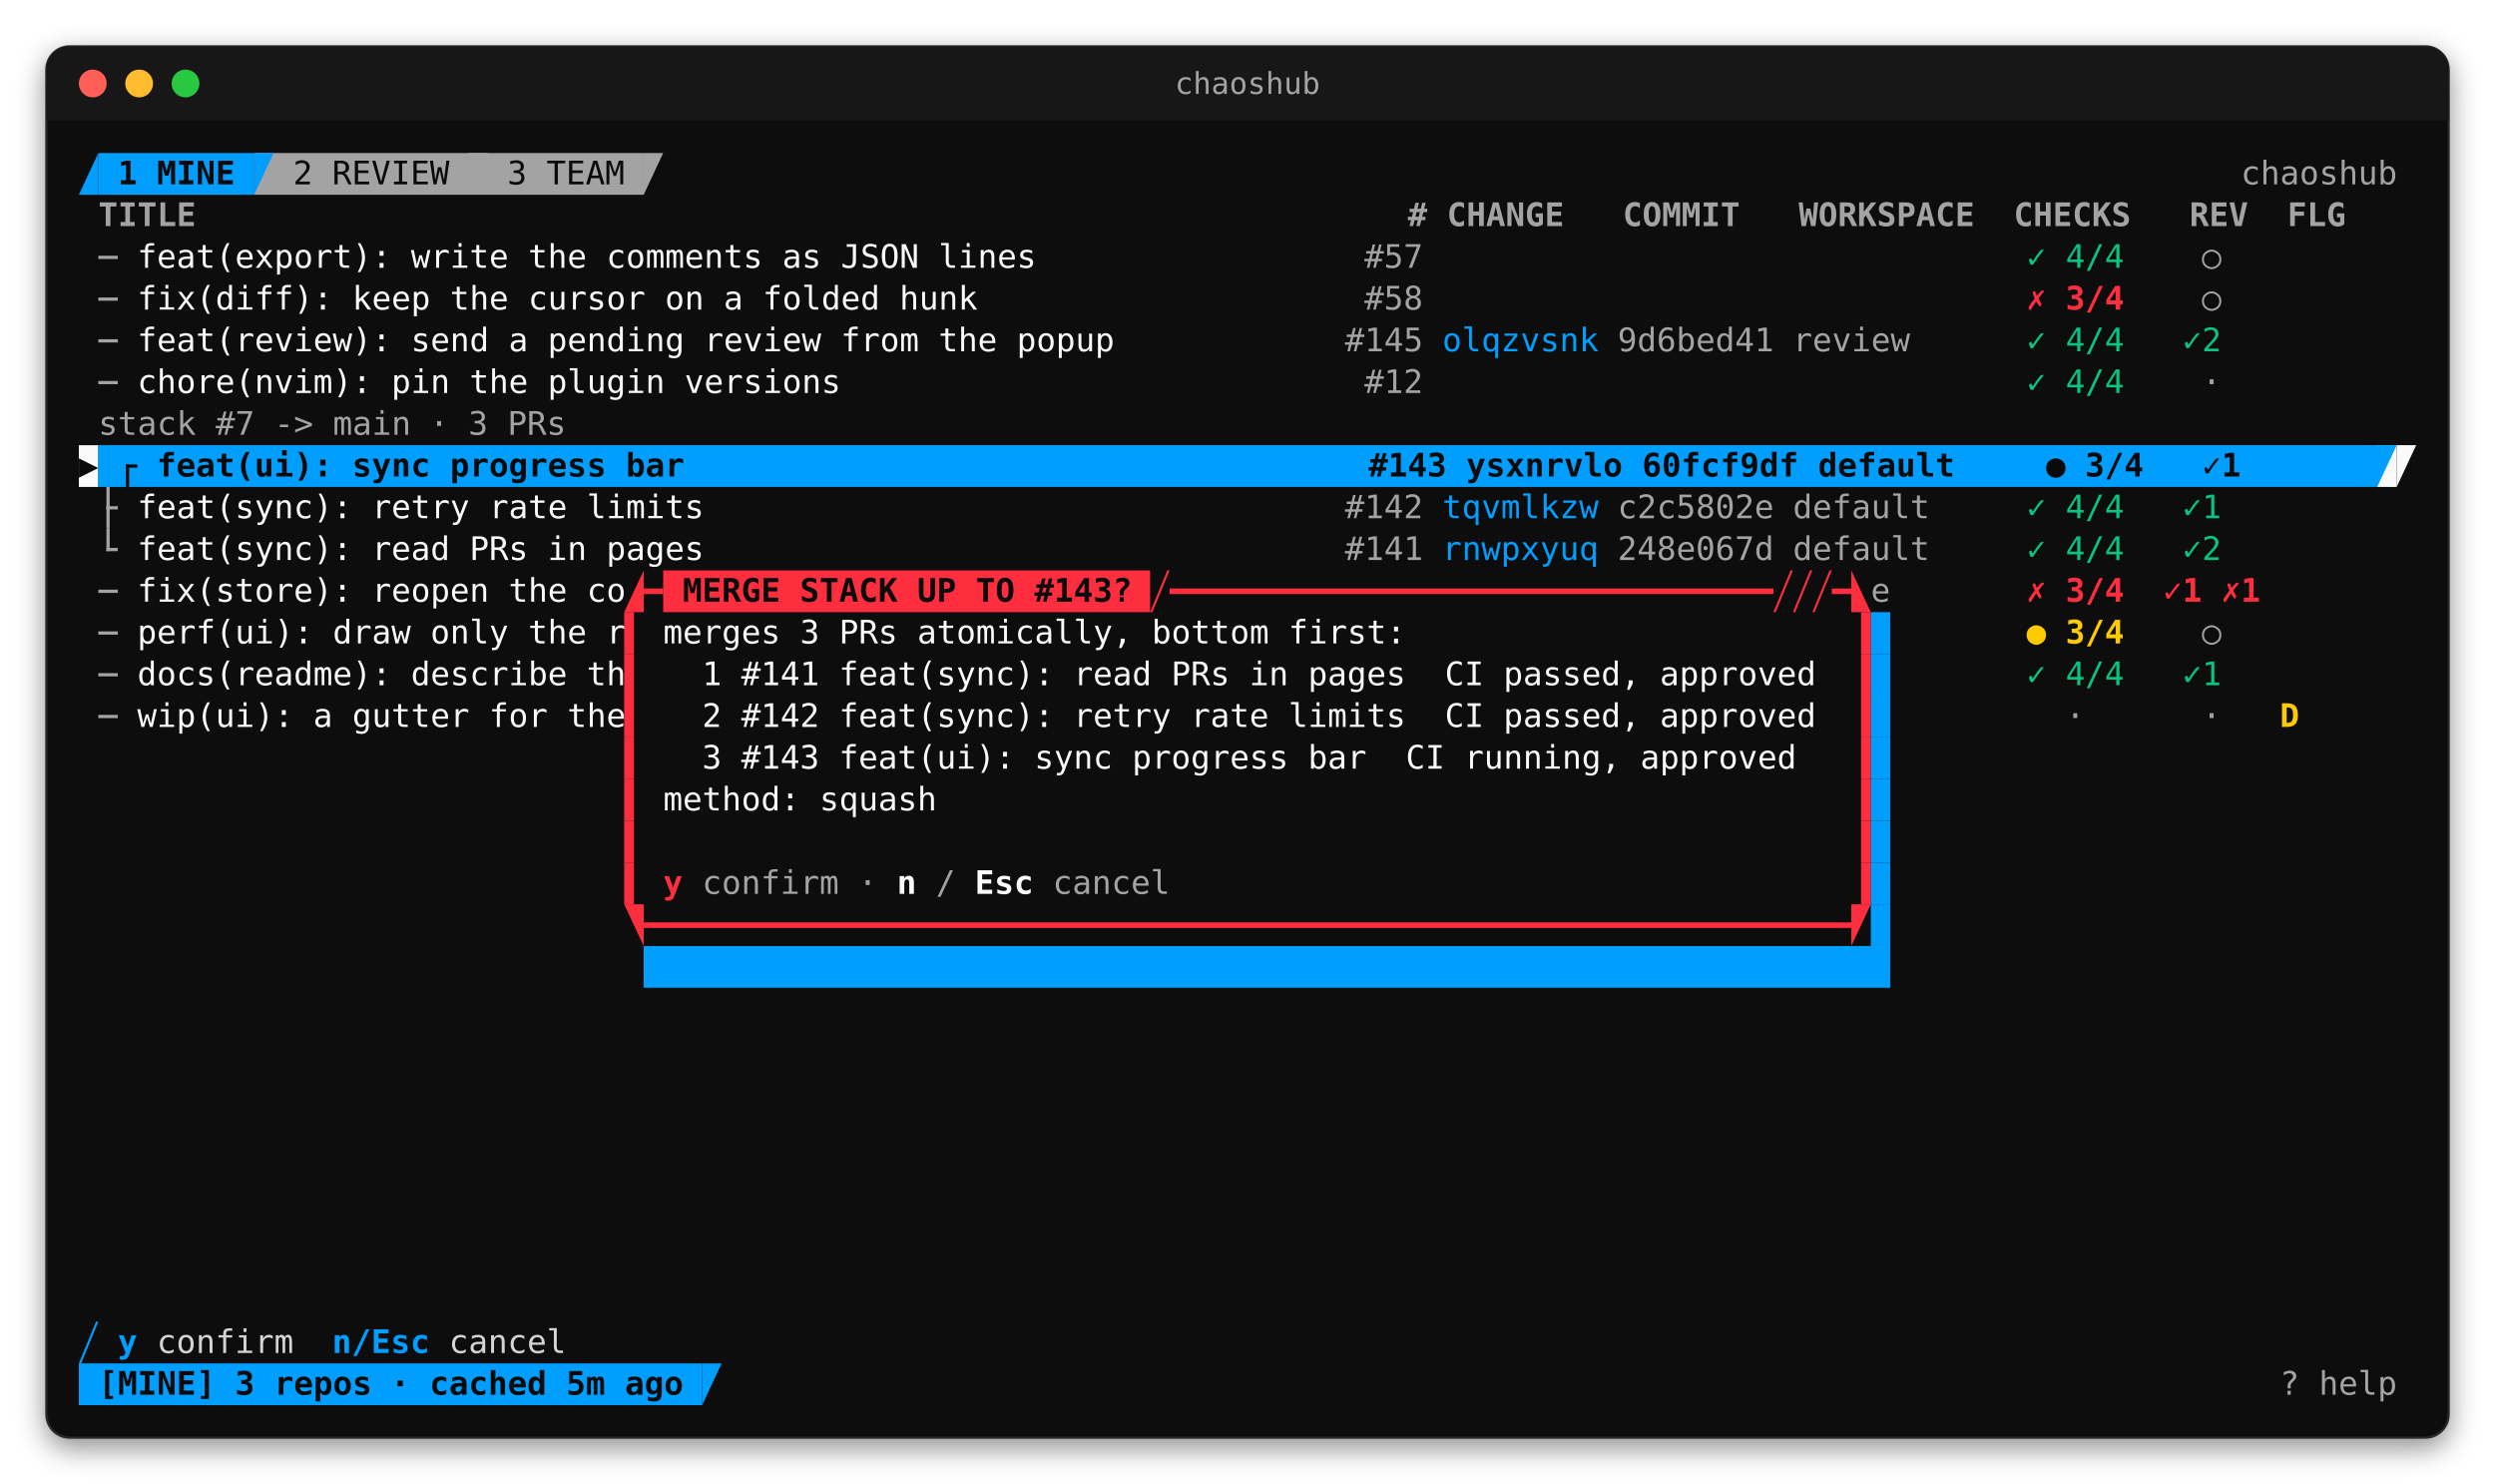
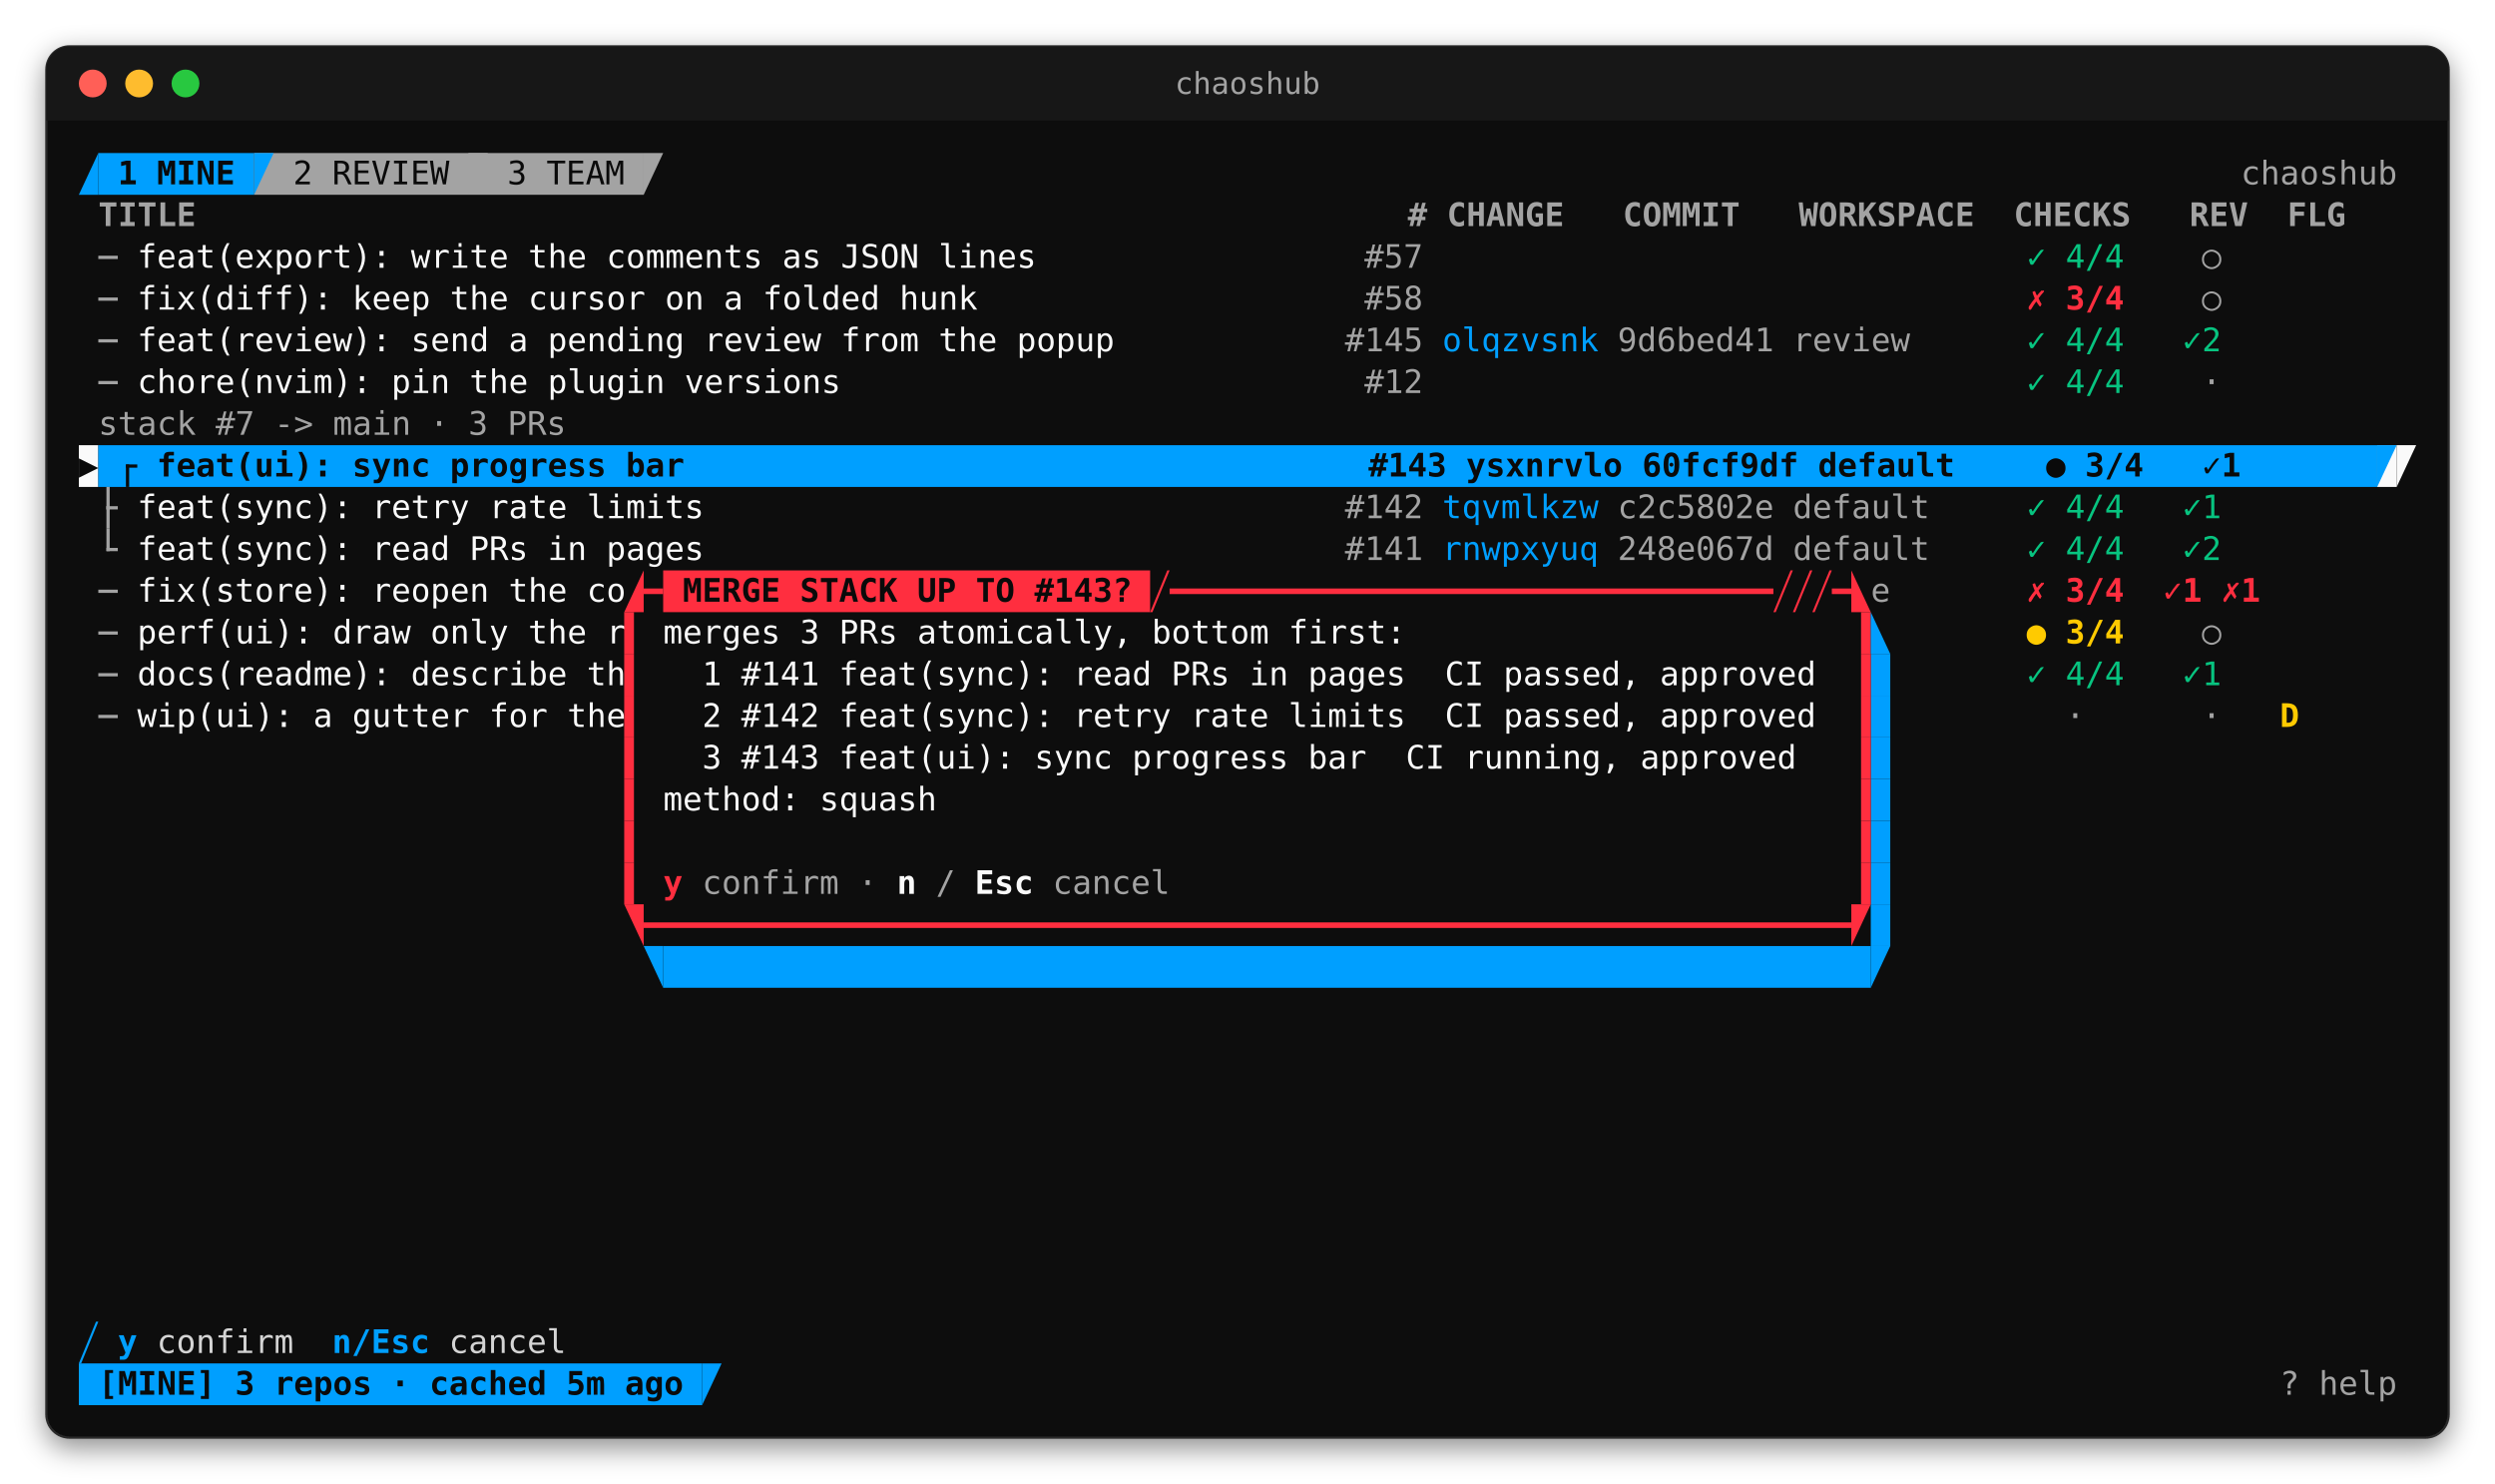
<svg xmlns="http://www.w3.org/2000/svg" width="1076" height="640" viewBox="0 0 1076.0 640.0">
  <defs>
    <filter id="shadow" x="-5%" y="-5%" width="110%" height="115%">
      <feDropShadow dx="0" dy="4" stdDeviation="6" flood-color="#000" flood-opacity="0.45" />
    </filter>
    <clipPath id="window">
      <rect x="20" y="20" width="1036.0" height="600.0" rx="10" />
    </clipPath>
  </defs>
  <rect x="20" y="20" width="1036.0" height="600.0" rx="10" fill="#0a0a0a" stroke="#2a2a2a" filter="url(#shadow)" />
  <g clip-path="url(#window)">
    <rect x="20" y="20" width="1036.0" height="32" fill="#171717" />
  </g>
  <circle cx="40.0" cy="36.0" r="6" fill="#ff5f57" />
  <circle cx="60.0" cy="36.0" r="6" fill="#febc2e" />
  <circle cx="80.0" cy="36.0" r="6" fill="#28c840" />
  <text x="538.0" y="40.5" fill="#a3a3a3" font-family="ui-monospace, SFMono-Regular, Menlo, Consolas, 'DejaVu Sans Mono', 'Liberation Mono', 'Noto Sans Mono', monospace" font-size="13" text-anchor="middle">chaoshub</text>
  <g transform="translate(34.0 66.0)" font-family="ui-monospace, SFMono-Regular, Menlo, Consolas, 'DejaVu Sans Mono', 'Liberation Mono', 'Noto Sans Mono', monospace" font-size="14">
    <rect x="8.4" y="0.0" width="67.2" height="18" fill="#009fff" />
    <rect x="75.6" y="0.0" width="168.0" height="18" fill="#a3a3a3" />
    <rect x="0.0" y="126.0" width="8.4" height="18" fill="#fafafa" />
    <rect x="8.4" y="126.0" width="982.8" height="18" fill="#009fff" />
    <rect x="991.2" y="126.0" width="8.4" height="18" fill="#fafafa" />
    <rect x="252.0" y="180.0" width="210.0" height="18" fill="#ff2e3f" />
-     <rect x="772.8" y="198.0" width="8.4" height="18" fill="#009fff" />
    <rect x="772.8" y="216.0" width="8.4" height="18" fill="#009fff" />
    <rect x="772.8" y="234.0" width="8.4" height="18" fill="#009fff" />
    <rect x="772.8" y="252.0" width="8.4" height="18" fill="#009fff" />
    <rect x="772.8" y="270.0" width="8.4" height="18" fill="#009fff" />
    <rect x="772.8" y="288.0" width="8.4" height="18" fill="#009fff" />
    <rect x="772.8" y="306.0" width="8.4" height="18" fill="#009fff" />
    <rect x="772.8" y="324.0" width="8.4" height="18" fill="#009fff" />
-     <rect x="243.6" y="342.0" width="537.6" height="18" fill="#009fff" />
+     <rect x="252.0" y="342.0" width="520.8" height="18" fill="#009fff" />
    <rect x="0.0" y="522.0" width="268.8" height="18" fill="#009fff" />
    <polygon points="8.4,0.0 8.4,18.0 0.0,18.0" fill="#009fff" />
    <text x="16.8" y="13.5" textLength="50.4" lengthAdjust="spacingAndGlyphs" xml:space="preserve" fill="#0a0a0a" font-weight="bold">1 MINE</text>
    <polygon points="75.6,0.0 84.0,0.0 75.6,18.0" fill="#009fff" />
    <text x="92.4" y="13.5" textLength="67.2" lengthAdjust="spacingAndGlyphs" xml:space="preserve" fill="#0a0a0a">2 REVIEW</text>
    <polygon points="168.0,0.0 176.4,0.0 168.0,18.0" fill="#a3a3a3" />
    <text x="184.8" y="13.5" textLength="50.4" lengthAdjust="spacingAndGlyphs" xml:space="preserve" fill="#0a0a0a">3 TEAM</text>
    <polygon points="243.6,0.0 252.0,0.0 243.6,18.0" fill="#a3a3a3" />
    <text x="932.4" y="13.5" textLength="67.2" lengthAdjust="spacingAndGlyphs" xml:space="preserve" fill="#a3a3a3">chaoshub</text>
    <text x="8.4" y="31.5" textLength="966.0" lengthAdjust="spacingAndGlyphs" xml:space="preserve" fill="#a3a3a3" font-weight="bold">TITLE                                                              # CHANGE   COMMIT   WORKSPACE  CHECKS   REV  FLG</text>
    <rect x="8.40" y="44.30" width="8.40" height="1.4" fill="#a3a3a3" />
    <text x="25.2" y="49.5" textLength="386.4" lengthAdjust="spacingAndGlyphs" xml:space="preserve" fill="#fafafa">feat(export): write the comments as JSON lines</text>
    <text x="554.4" y="49.5" textLength="25.2" lengthAdjust="spacingAndGlyphs" xml:space="preserve" fill="#a3a3a3">#57</text>
    <text x="844.2" y="49.5" text-anchor="middle" fill="#07c480">✓</text>
    <text x="856.8" y="49.5" textLength="25.2" lengthAdjust="spacingAndGlyphs" xml:space="preserve" fill="#07c480">4/4</text>
    <text x="919.8" y="49.5" text-anchor="middle" fill="#a3a3a3">○</text>
    <rect x="8.40" y="62.30" width="8.40" height="1.4" fill="#a3a3a3" />
    <text x="25.2" y="67.5" textLength="361.2" lengthAdjust="spacingAndGlyphs" xml:space="preserve" fill="#fafafa">fix(diff): keep the cursor on a folded hunk</text>
    <text x="554.4" y="67.5" textLength="25.2" lengthAdjust="spacingAndGlyphs" xml:space="preserve" fill="#a3a3a3">#58</text>
    <text x="844.2" y="67.5" text-anchor="middle" fill="#ff2e3f" font-weight="bold">✗</text>
    <text x="856.8" y="67.5" textLength="25.2" lengthAdjust="spacingAndGlyphs" xml:space="preserve" fill="#ff2e3f" font-weight="bold">3/4</text>
    <text x="919.8" y="67.5" text-anchor="middle" fill="#a3a3a3">○</text>
    <rect x="8.40" y="80.30" width="8.40" height="1.4" fill="#a3a3a3" />
    <text x="25.2" y="85.5" textLength="420.0" lengthAdjust="spacingAndGlyphs" xml:space="preserve" fill="#fafafa">feat(review): send a pending review from the popup</text>
    <text x="546.0" y="85.5" textLength="33.6" lengthAdjust="spacingAndGlyphs" xml:space="preserve" fill="#a3a3a3">#145</text>
    <text x="588.0" y="85.5" textLength="67.2" lengthAdjust="spacingAndGlyphs" xml:space="preserve" fill="#009fff">olqzvsnk</text>
    <text x="663.6" y="85.5" textLength="67.2" lengthAdjust="spacingAndGlyphs" xml:space="preserve" fill="#a3a3a3">9d6bed41</text>
    <text x="739.2" y="85.5" textLength="50.4" lengthAdjust="spacingAndGlyphs" xml:space="preserve" fill="#a3a3a3">review</text>
    <text x="844.2" y="85.5" text-anchor="middle" fill="#07c480">✓</text>
    <text x="856.8" y="85.5" textLength="25.2" lengthAdjust="spacingAndGlyphs" xml:space="preserve" fill="#07c480">4/4</text>
    <text x="911.4" y="85.5" text-anchor="middle" fill="#07c480">✓</text>
    <text x="915.6" y="85.5" textLength="8.4" lengthAdjust="spacingAndGlyphs" xml:space="preserve" fill="#07c480">2</text>
    <rect x="8.40" y="98.30" width="8.40" height="1.4" fill="#a3a3a3" />
    <text x="25.2" y="103.5" textLength="302.4" lengthAdjust="spacingAndGlyphs" xml:space="preserve" fill="#fafafa">chore(nvim): pin the plugin versions</text>
    <text x="554.4" y="103.5" textLength="25.2" lengthAdjust="spacingAndGlyphs" xml:space="preserve" fill="#a3a3a3">#12</text>
    <text x="844.2" y="103.5" text-anchor="middle" fill="#07c480">✓</text>
    <text x="856.8" y="103.5" textLength="25.2" lengthAdjust="spacingAndGlyphs" xml:space="preserve" fill="#07c480">4/4</text>
    <text x="919.8" y="103.5" text-anchor="middle" fill="#a3a3a3">·</text>
    <text x="8.4" y="121.5" textLength="134.4" lengthAdjust="spacingAndGlyphs" xml:space="preserve" fill="#a3a3a3">stack #7 -&gt; main</text>
    <text x="155.4" y="121.5" text-anchor="middle" fill="#a3a3a3">·</text>
    <text x="168.0" y="121.5" textLength="42.0" lengthAdjust="spacingAndGlyphs" xml:space="preserve" fill="#a3a3a3">3 PRs</text>
    <text x="4.2" y="139.5" text-anchor="middle" fill="#0a0a0a" font-weight="bold">▶</text>
    <rect x="20.30" y="134.30" width="4.90" height="1.40" fill="#0a0a0a" />
    <rect x="20.30" y="134.30" width="1.40" height="9.70" fill="#0a0a0a" />
    <text x="33.6" y="139.5" textLength="772.8" lengthAdjust="spacingAndGlyphs" xml:space="preserve" fill="#0a0a0a" font-weight="bold">feat(ui): sync progress bar                                   #143 ysxnrvlo 60fcf9df default</text>
    <text x="852.6" y="139.5" text-anchor="middle" fill="#0a0a0a" font-weight="bold">●</text>
    <text x="865.2" y="139.5" textLength="25.2" lengthAdjust="spacingAndGlyphs" xml:space="preserve" fill="#0a0a0a" font-weight="bold">3/4</text>
    <text x="919.8" y="139.5" text-anchor="middle" fill="#0a0a0a" font-weight="bold">✓</text>
    <text x="924.0" y="139.5" textLength="8.4" lengthAdjust="spacingAndGlyphs" xml:space="preserve" fill="#0a0a0a" font-weight="bold">1</text>
    <polygon points="991.2,126.0 999.6,126.0 991.2,144.0" fill="#009fff" />
    <polygon points="999.6,126.0 1008.0,126.0 999.6,144.0" fill="#fafafa" />
    <rect x="11.90" y="152.30" width="4.90" height="1.40" fill="#a3a3a3" />
    <rect x="11.90" y="144.00" width="1.40" height="9.70" fill="#a3a3a3" />
    <rect x="11.90" y="152.30" width="1.40" height="9.70" fill="#a3a3a3" />
    <text x="25.2" y="157.5" textLength="243.6" lengthAdjust="spacingAndGlyphs" xml:space="preserve" fill="#fafafa">feat(sync): retry rate limits</text>
    <text x="546.0" y="157.5" textLength="33.6" lengthAdjust="spacingAndGlyphs" xml:space="preserve" fill="#a3a3a3">#142</text>
    <text x="588.0" y="157.5" textLength="67.2" lengthAdjust="spacingAndGlyphs" xml:space="preserve" fill="#009fff">tqvmlkzw</text>
    <text x="663.6" y="157.5" textLength="67.2" lengthAdjust="spacingAndGlyphs" xml:space="preserve" fill="#a3a3a3">c2c5802e</text>
    <text x="739.2" y="157.5" textLength="58.8" lengthAdjust="spacingAndGlyphs" xml:space="preserve" fill="#a3a3a3">default</text>
    <text x="844.2" y="157.5" text-anchor="middle" fill="#07c480">✓</text>
    <text x="856.8" y="157.5" textLength="25.2" lengthAdjust="spacingAndGlyphs" xml:space="preserve" fill="#07c480">4/4</text>
    <text x="911.4" y="157.5" text-anchor="middle" fill="#07c480">✓</text>
    <text x="915.6" y="157.5" textLength="8.4" lengthAdjust="spacingAndGlyphs" xml:space="preserve" fill="#07c480">1</text>
    <rect x="11.90" y="170.30" width="4.90" height="1.40" fill="#a3a3a3" />
    <rect x="11.90" y="162.00" width="1.40" height="9.70" fill="#a3a3a3" />
    <text x="25.2" y="175.5" textLength="243.6" lengthAdjust="spacingAndGlyphs" xml:space="preserve" fill="#fafafa">feat(sync): read PRs in pages</text>
    <text x="546.0" y="175.5" textLength="33.6" lengthAdjust="spacingAndGlyphs" xml:space="preserve" fill="#a3a3a3">#141</text>
    <text x="588.0" y="175.5" textLength="67.2" lengthAdjust="spacingAndGlyphs" xml:space="preserve" fill="#009fff">rnwpxyuq</text>
    <text x="663.6" y="175.5" textLength="67.2" lengthAdjust="spacingAndGlyphs" xml:space="preserve" fill="#a3a3a3">248e067d</text>
    <text x="739.2" y="175.5" textLength="58.8" lengthAdjust="spacingAndGlyphs" xml:space="preserve" fill="#a3a3a3">default</text>
    <text x="844.2" y="175.5" text-anchor="middle" fill="#07c480">✓</text>
    <text x="856.8" y="175.5" textLength="25.2" lengthAdjust="spacingAndGlyphs" xml:space="preserve" fill="#07c480">4/4</text>
    <text x="911.4" y="175.5" text-anchor="middle" fill="#07c480">✓</text>
    <text x="915.6" y="175.5" textLength="8.4" lengthAdjust="spacingAndGlyphs" xml:space="preserve" fill="#07c480">2</text>
    <rect x="8.40" y="188.30" width="8.40" height="1.4" fill="#a3a3a3" />
    <text x="25.2" y="193.5" textLength="210.0" lengthAdjust="spacingAndGlyphs" xml:space="preserve" fill="#fafafa">fix(store): reopen the co</text>
    <polygon points="243.6,180.0 243.6,198.0 235.2,198.0" fill="#ff2e3f" />
    <rect x="243.60" y="187.80" width="8.40" height="2.4" fill="#ff2e3f" />
    <text x="260.4" y="193.5" textLength="193.2" lengthAdjust="spacingAndGlyphs" xml:space="preserve" fill="#0a0a0a" font-weight="bold">MERGE STACK UP TO #143?</text>
    <polygon points="469.4,180.0 470.4,180.0 463.0,198.0 462.0,198.0" fill="#ff2e3f" />
    <rect x="470.40" y="187.80" width="260.40" height="2.4" fill="#ff2e3f" />
    <polygon points="738.2,180.0 739.2,180.0 731.8,198.0 730.8,198.0" fill="#ff2e3f" />
    <polygon points="746.6,180.0 747.6,180.0 740.2,198.0 739.2,198.0" fill="#ff2e3f" />
    <polygon points="755.0,180.0 756.0,180.0 748.6,198.0 747.6,198.0" fill="#ff2e3f" />
    <rect x="756.00" y="187.80" width="8.40" height="2.4" fill="#ff2e3f" />
    <polygon points="764.4,180.0 772.8,198.0 764.4,198.0" fill="#ff2e3f" />
    <text x="772.8" y="193.5" textLength="8.4" lengthAdjust="spacingAndGlyphs" xml:space="preserve" fill="#a3a3a3">e</text>
    <text x="844.2" y="193.5" text-anchor="middle" fill="#ff2e3f" font-weight="bold">✗</text>
    <text x="856.8" y="193.5" textLength="25.2" lengthAdjust="spacingAndGlyphs" xml:space="preserve" fill="#ff2e3f" font-weight="bold">3/4</text>
    <text x="903.0" y="193.5" text-anchor="middle" fill="#ff2e3f" font-weight="bold">✓</text>
    <text x="907.2" y="193.5" textLength="8.4" lengthAdjust="spacingAndGlyphs" xml:space="preserve" fill="#ff2e3f" font-weight="bold">1</text>
    <text x="928.2" y="193.5" text-anchor="middle" fill="#ff2e3f" font-weight="bold">✗</text>
    <text x="932.4" y="193.5" textLength="8.4" lengthAdjust="spacingAndGlyphs" xml:space="preserve" fill="#ff2e3f" font-weight="bold">1</text>
    <rect x="8.40" y="206.30" width="8.40" height="1.4" fill="#a3a3a3" />
    <text x="25.2" y="211.5" textLength="210.0" lengthAdjust="spacingAndGlyphs" xml:space="preserve" fill="#fafafa">perf(ui): draw only the r</text>
    <rect x="235.20" y="198.00" width="4.20" height="18.00" fill="#ff2e3f" />
    <text x="252.0" y="211.5" textLength="319.2" lengthAdjust="spacingAndGlyphs" xml:space="preserve" fill="#fafafa">merges 3 PRs atomically, bottom first:</text>
    <rect x="768.60" y="198.00" width="4.20" height="18.00" fill="#ff2e3f" />
+     <polygon points="772.8,198.0 781.2,216.0 772.8,216.0" fill="#009fff" />
    <text x="844.2" y="211.5" text-anchor="middle" fill="#ffca00" font-weight="bold">●</text>
    <text x="856.8" y="211.5" textLength="25.2" lengthAdjust="spacingAndGlyphs" xml:space="preserve" fill="#ffca00" font-weight="bold">3/4</text>
    <text x="919.8" y="211.5" text-anchor="middle" fill="#a3a3a3">○</text>
    <rect x="8.40" y="224.30" width="8.40" height="1.4" fill="#a3a3a3" />
    <text x="25.2" y="229.5" textLength="210.0" lengthAdjust="spacingAndGlyphs" xml:space="preserve" fill="#fafafa">docs(readme): describe th</text>
    <rect x="235.20" y="216.00" width="4.20" height="18.00" fill="#ff2e3f" />
    <text x="268.8" y="229.5" textLength="478.8" lengthAdjust="spacingAndGlyphs" xml:space="preserve" fill="#fafafa">1 #141 feat(sync): read PRs in pages  CI passed, approved</text>
    <rect x="768.60" y="216.00" width="4.20" height="18.00" fill="#ff2e3f" />
    <text x="844.2" y="229.5" text-anchor="middle" fill="#07c480">✓</text>
    <text x="856.8" y="229.5" textLength="25.2" lengthAdjust="spacingAndGlyphs" xml:space="preserve" fill="#07c480">4/4</text>
    <text x="911.4" y="229.5" text-anchor="middle" fill="#07c480">✓</text>
    <text x="915.6" y="229.5" textLength="8.4" lengthAdjust="spacingAndGlyphs" xml:space="preserve" fill="#07c480">1</text>
    <rect x="8.40" y="242.30" width="8.40" height="1.4" fill="#a3a3a3" />
    <text x="25.2" y="247.5" textLength="210.0" lengthAdjust="spacingAndGlyphs" xml:space="preserve" fill="#fafafa">wip(ui): a gutter for the</text>
    <rect x="235.20" y="234.00" width="4.20" height="18.00" fill="#ff2e3f" />
    <text x="268.8" y="247.5" textLength="478.8" lengthAdjust="spacingAndGlyphs" xml:space="preserve" fill="#fafafa">2 #142 feat(sync): retry rate limits  CI passed, approved</text>
    <rect x="768.60" y="234.00" width="4.20" height="18.00" fill="#ff2e3f" />
    <text x="861.0" y="247.5" text-anchor="middle" fill="#a3a3a3">·</text>
    <text x="919.8" y="247.5" text-anchor="middle" fill="#a3a3a3">·</text>
    <text x="949.2" y="247.5" textLength="8.4" lengthAdjust="spacingAndGlyphs" xml:space="preserve" fill="#ffca00" font-weight="bold">D</text>
    <rect x="235.20" y="252.00" width="4.20" height="18.00" fill="#ff2e3f" />
    <text x="268.8" y="265.5" textLength="470.4" lengthAdjust="spacingAndGlyphs" xml:space="preserve" fill="#fafafa">3 #143 feat(ui): sync progress bar  CI running, approved</text>
    <rect x="768.60" y="252.00" width="4.20" height="18.00" fill="#ff2e3f" />
    <rect x="235.20" y="270.00" width="4.20" height="18.00" fill="#ff2e3f" />
    <text x="252.0" y="283.5" textLength="117.6" lengthAdjust="spacingAndGlyphs" xml:space="preserve" fill="#fafafa">method: squash</text>
    <rect x="768.60" y="270.00" width="4.20" height="18.00" fill="#ff2e3f" />
    <rect x="235.20" y="288.00" width="4.20" height="18.00" fill="#ff2e3f" />
    <rect x="768.60" y="288.00" width="4.20" height="18.00" fill="#ff2e3f" />
    <rect x="235.20" y="306.00" width="4.20" height="18.00" fill="#ff2e3f" />
    <text x="252.0" y="319.5" textLength="8.4" lengthAdjust="spacingAndGlyphs" xml:space="preserve" fill="#ff2e3f" font-weight="bold">y</text>
    <text x="268.8" y="319.5" textLength="58.8" lengthAdjust="spacingAndGlyphs" xml:space="preserve" fill="#a3a3a3">confirm</text>
    <text x="340.2" y="319.5" text-anchor="middle" fill="#a3a3a3">·</text>
    <text x="352.8" y="319.5" textLength="8.4" lengthAdjust="spacingAndGlyphs" xml:space="preserve" fill="#fafafa" font-weight="bold">n</text>
    <text x="369.6" y="319.5" textLength="8.4" lengthAdjust="spacingAndGlyphs" xml:space="preserve" fill="#a3a3a3">/</text>
    <text x="386.4" y="319.5" textLength="25.2" lengthAdjust="spacingAndGlyphs" xml:space="preserve" fill="#fafafa" font-weight="bold">Esc</text>
    <text x="420.0" y="319.5" textLength="50.4" lengthAdjust="spacingAndGlyphs" xml:space="preserve" fill="#a3a3a3">cancel</text>
    <rect x="768.60" y="306.00" width="4.20" height="18.00" fill="#ff2e3f" />
    <polygon points="235.2,324.0 243.6,324.0 243.6,342.0" fill="#ff2e3f" />
    <rect x="243.60" y="331.80" width="520.80" height="2.4" fill="#ff2e3f" />
    <polygon points="764.4,324.0 772.8,324.0 764.4,342.0" fill="#ff2e3f" />
+     <polygon points="243.6,342.0 252.0,342.0 252.0,360.0" fill="#009fff" />
+     <polygon points="772.8,342.0 781.2,342.0 772.8,360.0" fill="#009fff" />
    <polygon points="7.4,504.0 8.4,504.0 1.0,522.0 0.0,522.0" fill="#009fff" />
    <text x="16.8" y="517.5" textLength="8.4" lengthAdjust="spacingAndGlyphs" xml:space="preserve" fill="#009fff" font-weight="bold">y</text>
    <text x="33.6" y="517.5" textLength="58.8" lengthAdjust="spacingAndGlyphs" xml:space="preserve" fill="#d4d4d4">confirm</text>
    <text x="109.2" y="517.5" textLength="42.0" lengthAdjust="spacingAndGlyphs" xml:space="preserve" fill="#009fff" font-weight="bold">n/Esc</text>
    <text x="159.6" y="517.5" textLength="50.4" lengthAdjust="spacingAndGlyphs" xml:space="preserve" fill="#d4d4d4">cancel</text>
    <text x="8.4" y="535.5" textLength="117.6" lengthAdjust="spacingAndGlyphs" xml:space="preserve" fill="#0a0a0a" font-weight="bold">[MINE] 3 repos</text>
    <text x="138.6" y="535.5" text-anchor="middle" fill="#0a0a0a" font-weight="bold">·</text>
    <text x="151.2" y="535.5" textLength="109.2" lengthAdjust="spacingAndGlyphs" xml:space="preserve" fill="#0a0a0a" font-weight="bold">cached 5m ago</text>
    <polygon points="268.8,522.0 277.2,522.0 268.8,540.0" fill="#009fff" />
    <text x="949.2" y="535.5" textLength="50.4" lengthAdjust="spacingAndGlyphs" xml:space="preserve" fill="#a3a3a3">? help</text>
  </g>
</svg>
